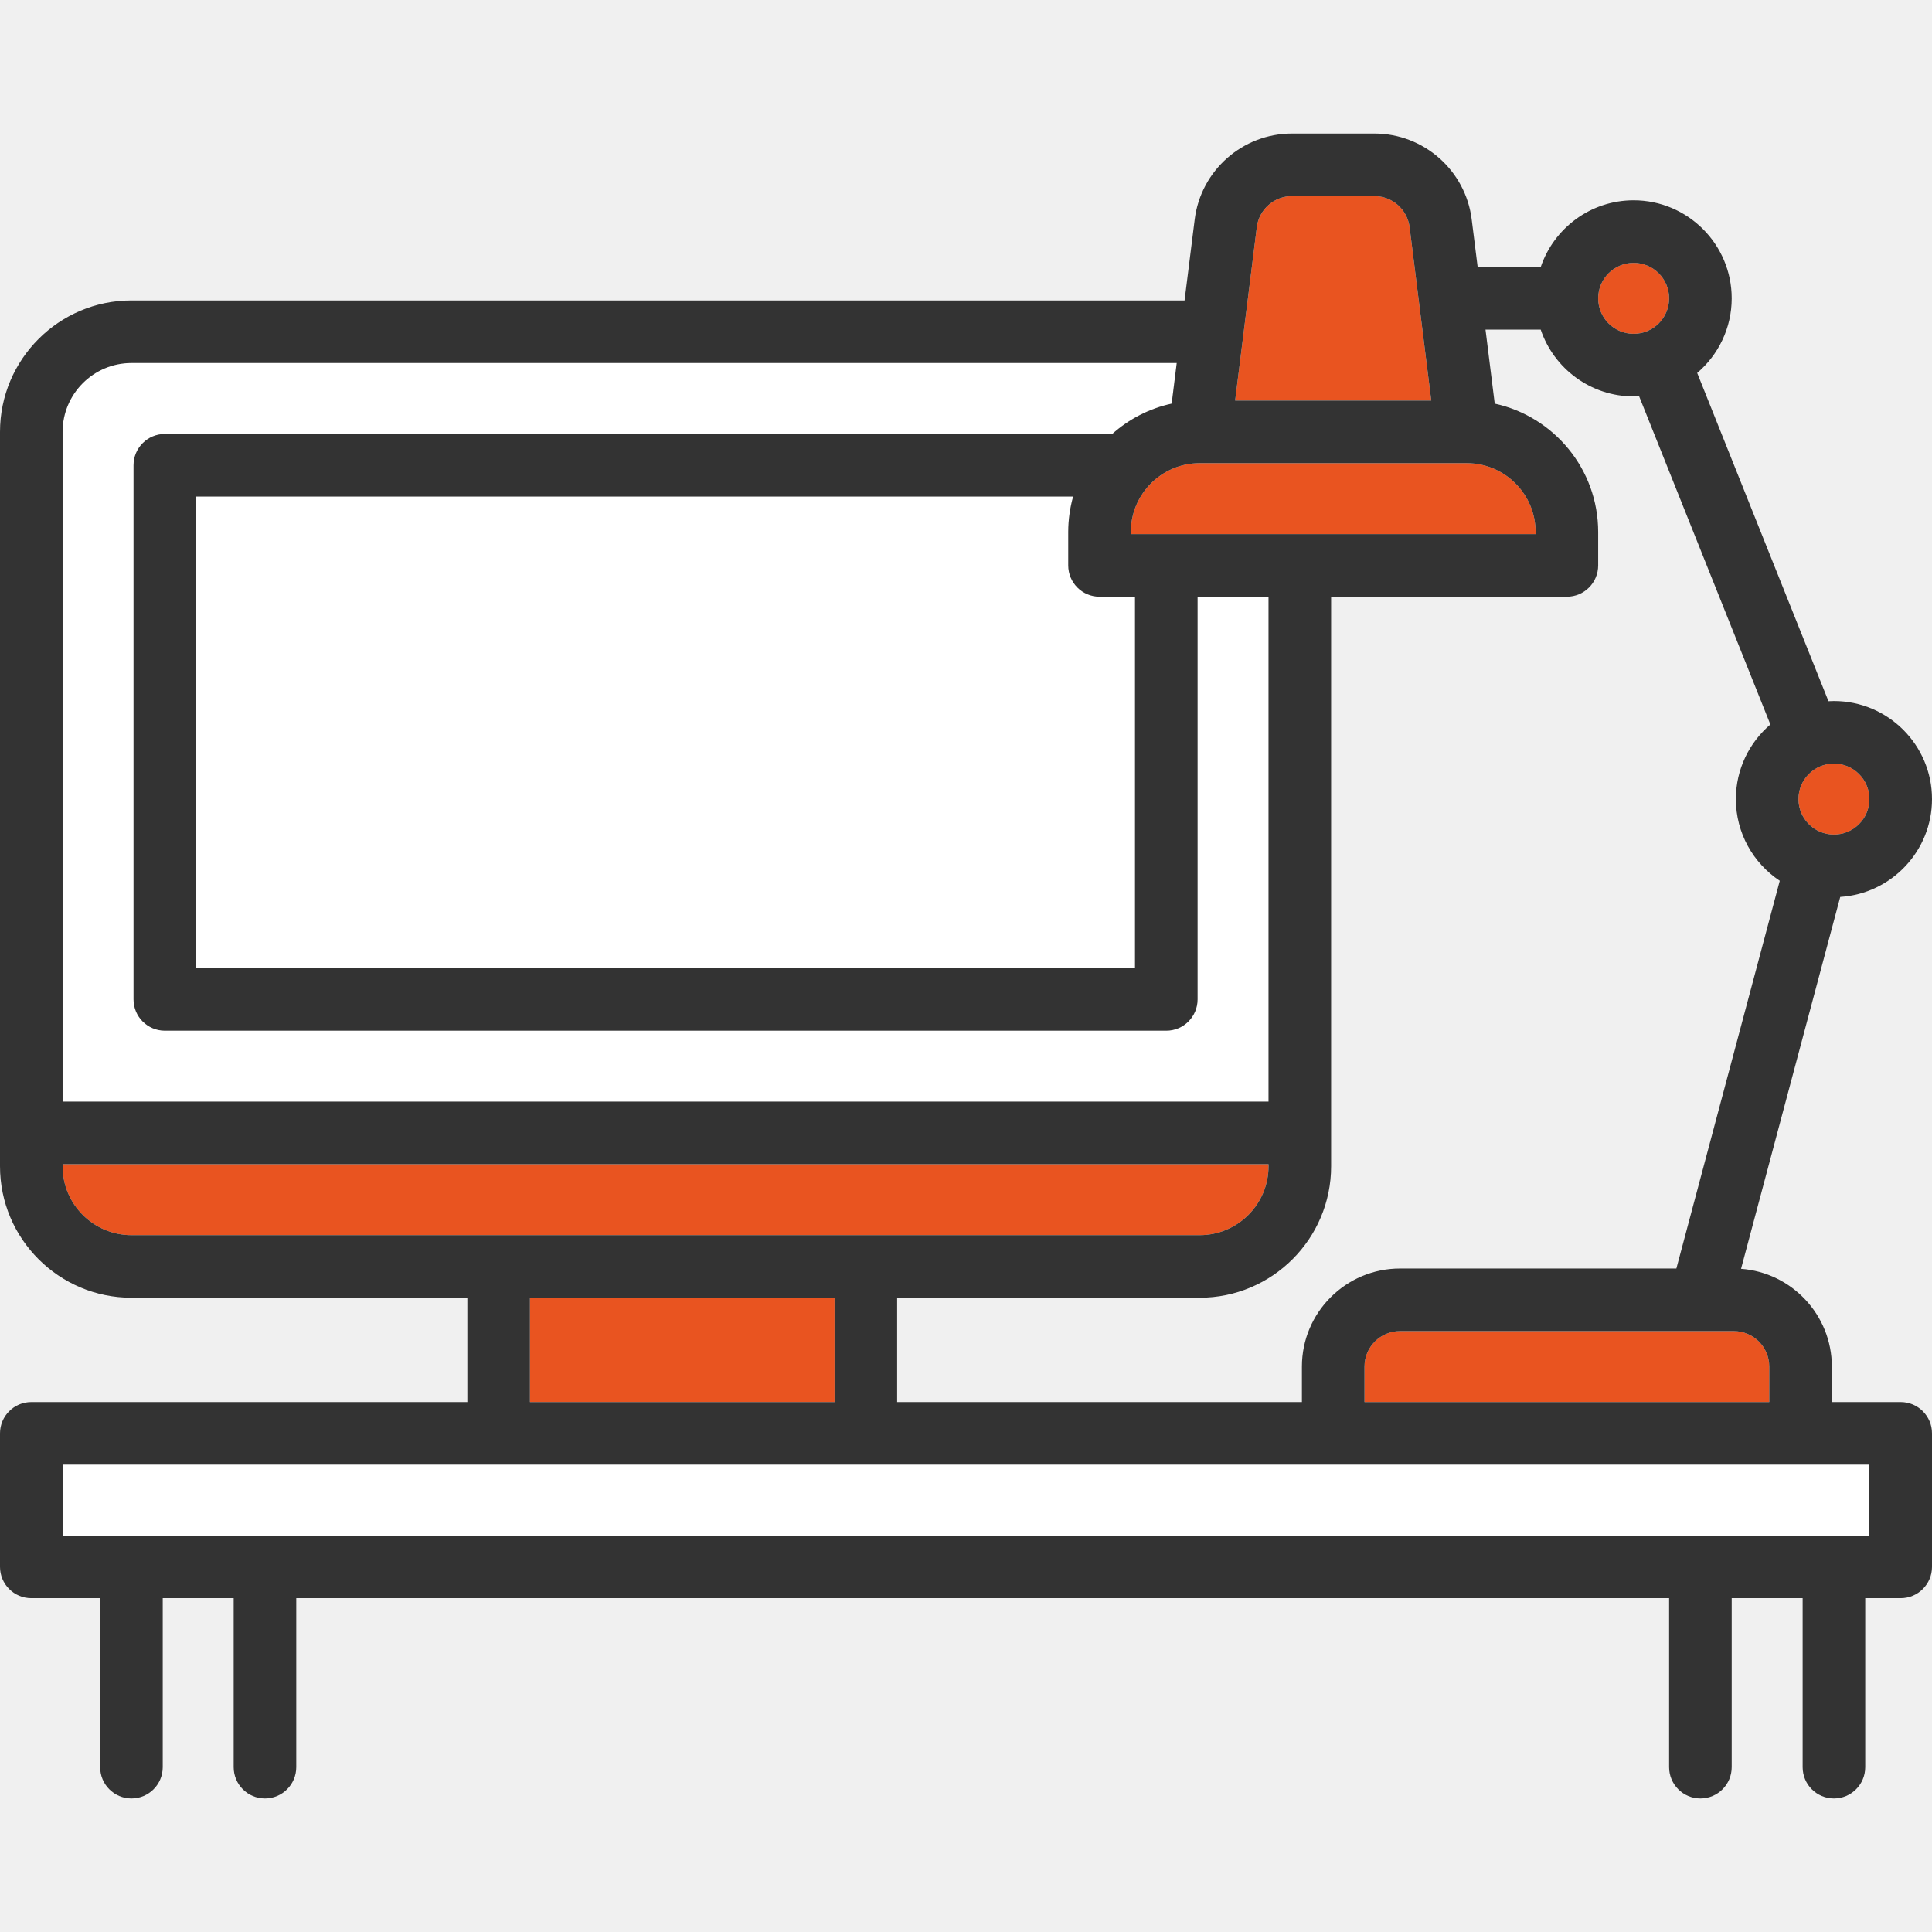
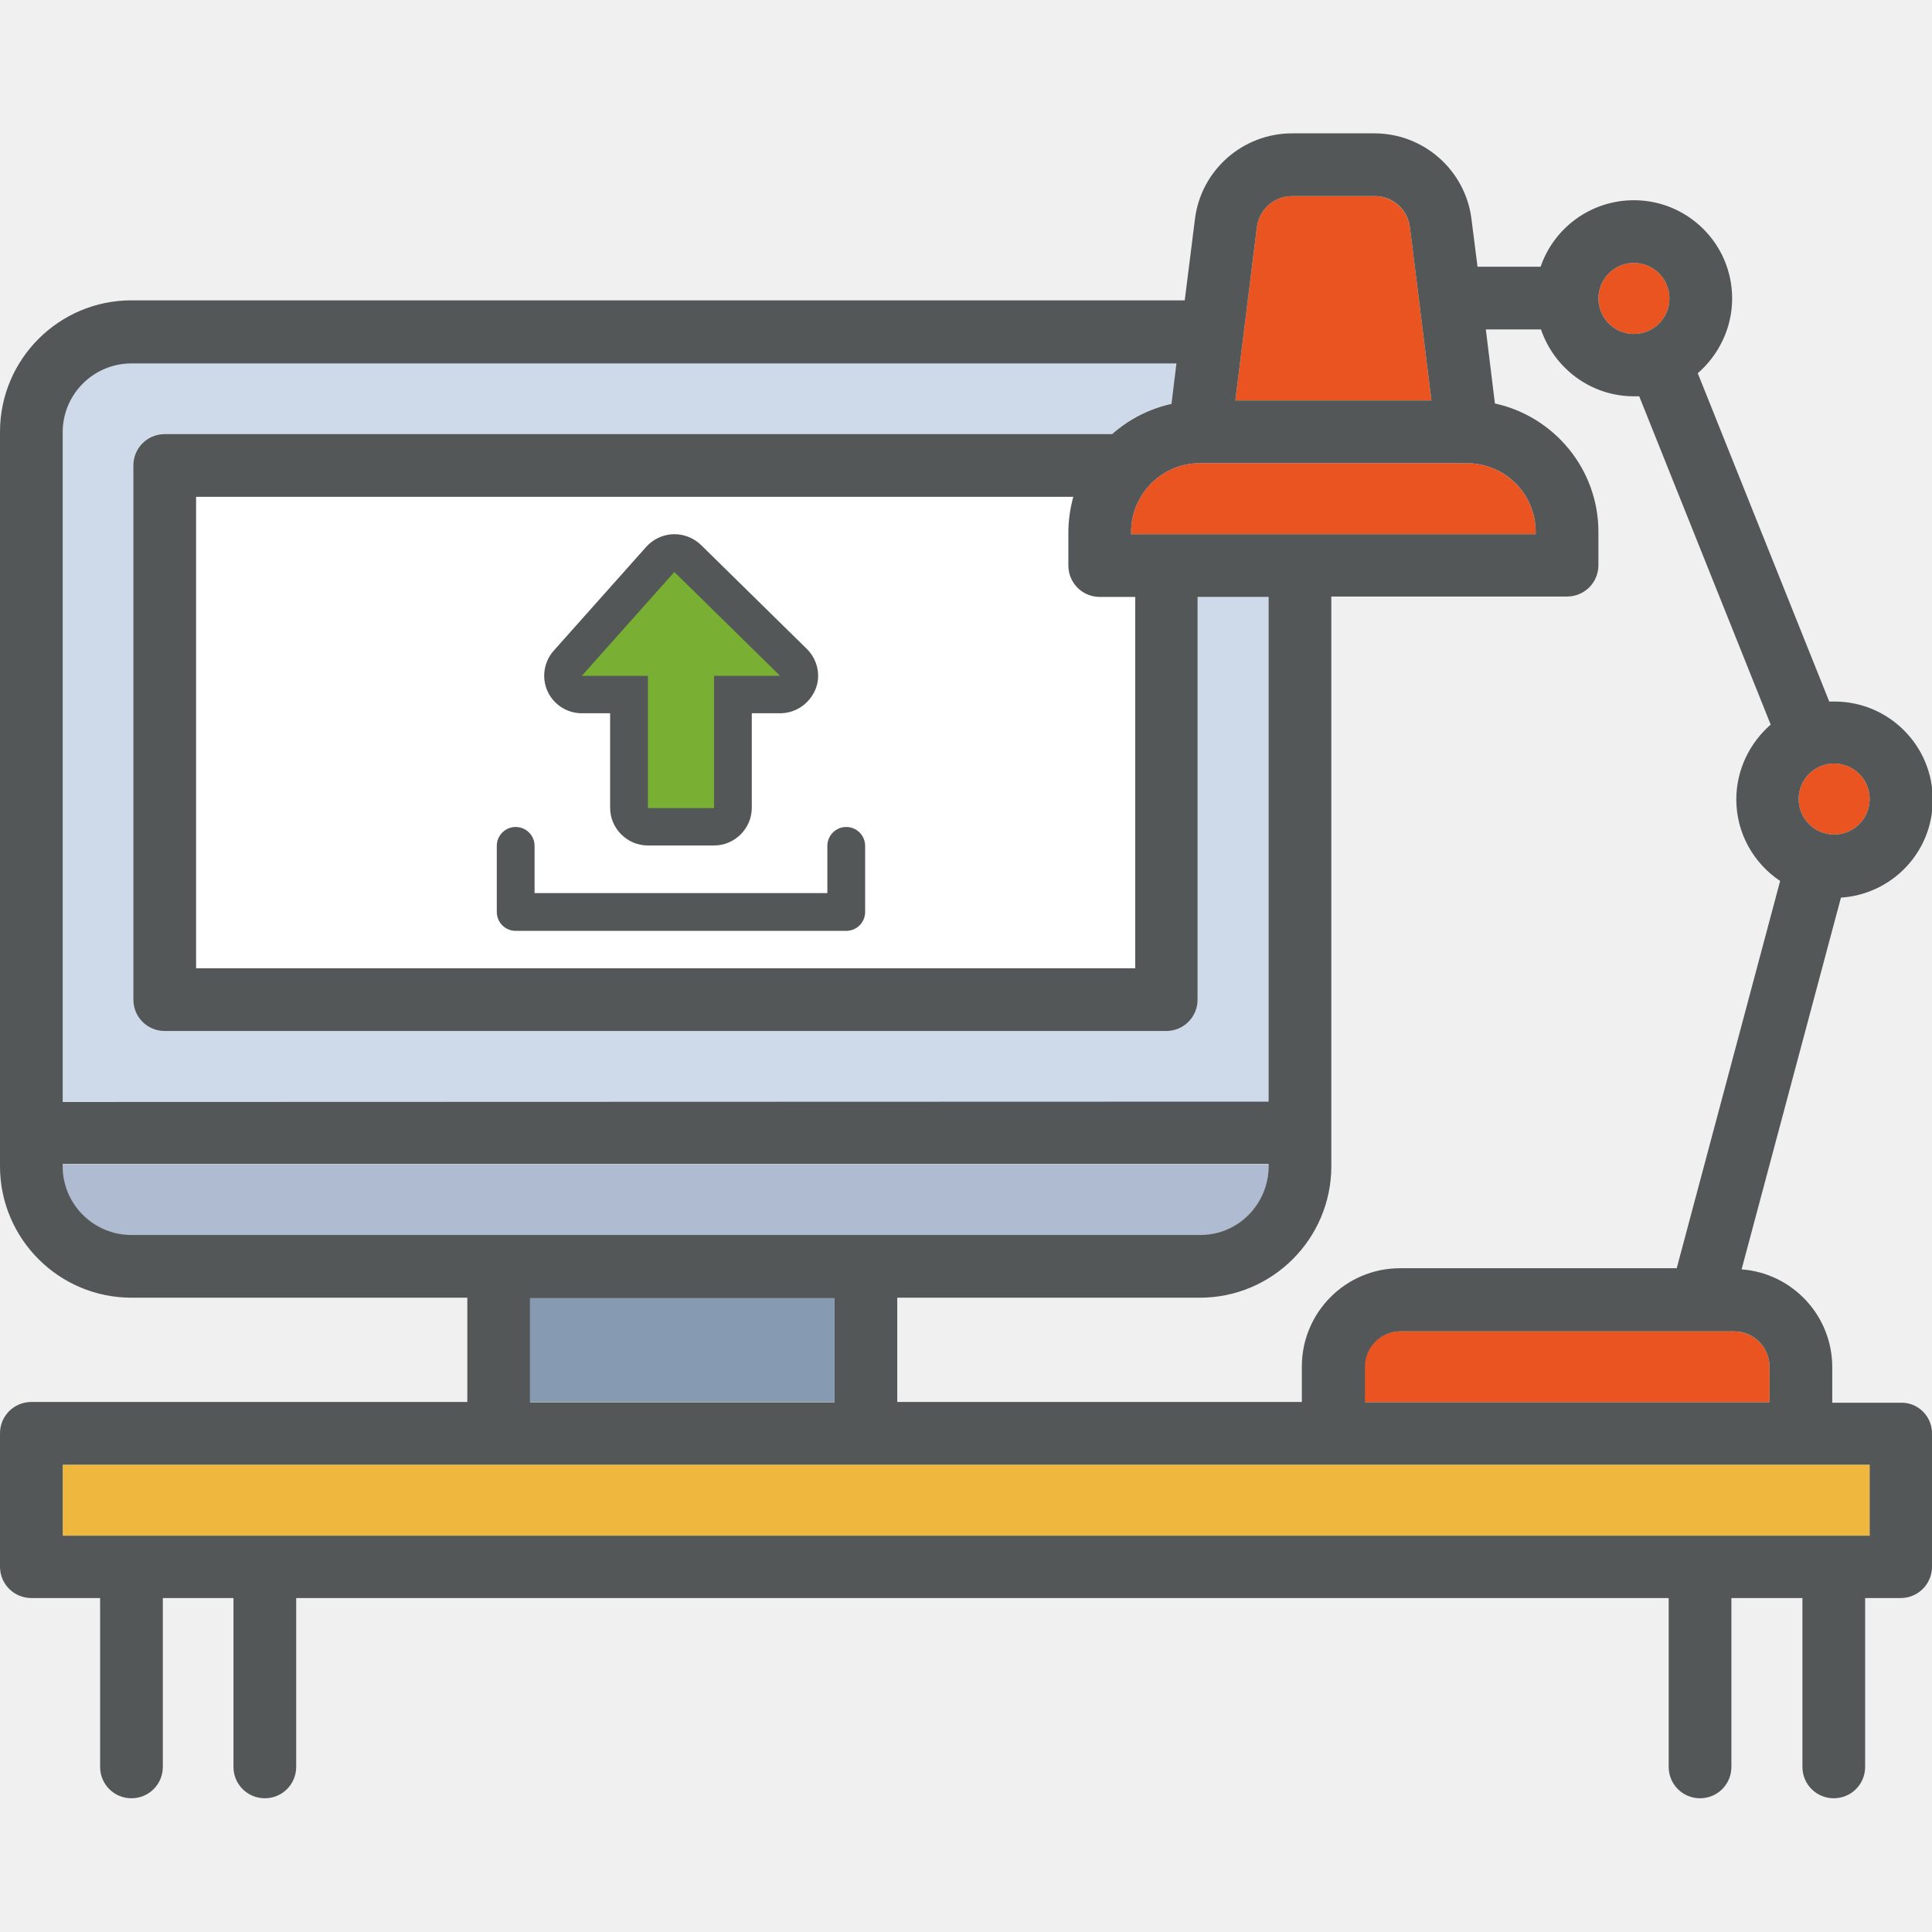
- <svg xmlns="http://www.w3.org/2000/svg" version="1.1" id="Layer_1" x="0px" y="0px" viewBox="0 0 511.448 511.448" style="enable-background:new 0 0 511.448 511.448;" xml:space="preserve" width="512px" height="512px" class="">
+ <svg xmlns="http://www.w3.org/2000/svg" version="1.1" id="Layer_1" x="0px" y="0px" viewBox="0 0 511.4 511.4" style="enable-background:new 0 0 511.4 511.4;" xml:space="preserve">
+   <style type="text/css">
+ 	.st0{fill:#EFB73E;}
+ 	.st1{fill:#CED9EA;}
+ 	.st2{fill:#FFFFFF;}
+ 	.st3{fill:#E95420;}
+ 	.st4{fill:#869BB2;}
+ 	.st5{fill:#AFBBD0;}
+ 	.st6{fill:#535757;}
+ 	.st7{fill:#79AF33;}
+ 	.st8{fill:none;stroke:#535757;stroke-width:10;stroke-linecap:round;stroke-linejoin:round;stroke-miterlimit:10;}
+ </style>
+   <g>
+     <rect x="16.6" y="387.7" class="st0" width="478.3" height="18.8" />
+     <path class="st1" d="M335.8,158v133.7H16.6V114.3c0-10.1,8.2-18.2,18.2-18.2h276.7l-1.3,10.7c-6,1.3-11.3,4.1-15.7,8H43.6   c-4.6,0-8.3,3.7-8.3,8.3v141.4c0,4.6,3.7,8.3,8.3,8.3h265.1c4.6,0,8.3-3.7,8.3-8.3V158H335.8z" />
+     <path class="st2" d="M300.5,158v98.3H51.9V131.5h232.2c-0.8,3-1.3,6.1-1.3,9.4v8.8c0,4.6,3.7,8.3,8.3,8.3H300.5L300.5,158z" />
+   </g>
+   <g>
+     <path class="st3" d="M468.4,361.8v9.4H361.2v-9.4c0-5.2,4.2-9.4,9.4-9.4h79.5l0,0l0,0h8.8C464.2,352.4,468.4,356.6,468.4,361.8z" />
+     <path class="st3" d="M485.5,202.1c5.2,0,9.4,4.2,9.4,9.4s-4.2,9.4-9.4,9.4s-9.4-4.2-9.4-9.4S480.3,202.1,485.5,202.1z" />
+     <path class="st3" d="M432.5,69.6c5.2,0,9.4,4.2,9.4,9.4s-4.2,9.4-9.4,9.4s-9.4-4.2-9.4-9.4S427.3,69.6,432.5,69.6z" />
+     <path class="st3" d="M406.5,140.8v0.6H299.4v-0.6c0-10.1,8.2-18.2,18.2-18.2h70.7C398.3,122.6,406.5,130.8,406.5,140.8z" />
+     <path class="st3" d="M373.2,60.1l5.7,45.9H327l5.7-45.9c0.6-4.7,4.6-8.2,9.3-8.2h21.8C368.6,51.9,372.6,55.5,373.2,60.1z" />
+     <rect x="140.3" y="343.5" class="st4" width="80.6" height="27.6" />
+     <path class="st5" d="M335.8,308.2v0.6c0,10.1-8.2,18.2-18.2,18.2H34.8c-10.1,0-18.2-8.2-18.2-18.2v-0.6H335.8z" />
+   </g>
+   <path class="st6" d="M511.4,379.4v35.3c0,4.6-3.7,8.3-8.3,8.3h-9.4v44.7c0,4.6-3.7,8.3-8.3,8.3s-8.3-3.7-8.3-8.3V423h-18.8v44.7  c0,4.6-3.7,8.3-8.3,8.3s-8.3-3.7-8.3-8.3V423H78.4v44.7c0,4.6-3.7,8.3-8.3,8.3c-4.6,0-8.3-3.7-8.3-8.3V423H43.1v44.7  c0,4.6-3.7,8.3-8.3,8.3s-8.3-3.7-8.3-8.3V423H8.3c-4.6,0-8.3-3.7-8.3-8.3v-35.3c0-4.6,3.7-8.3,8.3-8.3h115.4v-27.6H34.8  C15.6,343.5,0,327.9,0,308.7V114.3c0-19.2,15.6-34.8,34.8-34.8h278.8l2.7-21.5c1.6-13,12.7-22.7,25.7-22.7h21.8  c13.1,0,24.1,9.8,25.7,22.7l1.6,12.6h16.7C411.3,60.4,421,53,432.5,53c14.3,0,26,11.6,26,26c0,7.9-3.6,15-9.1,19.8l34.8,86.9  c0.5,0,1,0,1.4,0c14.3,0,26,11.6,26,26c0,13.8-10.7,25-24.3,25.9L461,336c13.4,1,24,12.2,24,25.9v9.4h18.2  C507.7,371.2,511.4,374.9,511.4,379.4z M494.9,406.5v-18.8H16.6v18.8H494.9z M494.9,211.5c0-5.2-4.2-9.4-9.4-9.4s-9.4,4.2-9.4,9.4  s4.2,9.4,9.4,9.4S494.9,216.7,494.9,211.5z M443.8,335.8l27.4-102.6c-7-4.7-11.6-12.6-11.6-21.6c0-7.9,3.6-15,9.1-19.8l-34.8-86.9  c-0.5,0-1,0-1.4,0c-11.4,0-21.1-7.4-24.6-17.7h-14.6l2.4,19.6c15.6,3.4,27.4,17.3,27.4,34v8.8c0,4.6-3.7,8.3-8.3,8.3h-62.4v150.8  c0,19.2-15.6,34.8-34.8,34.8h-80.1v27.6h107.1v-9.4c0-14.3,11.6-26,26-26h73.2V335.8z M468.4,371.2v-9.4c0-5.2-4.2-9.4-9.4-9.4h-8.8  l0,0l0,0h-79.5c-5.2,0-9.4,4.2-9.4,9.4v9.4H468.4z M441.9,79c0-5.2-4.2-9.4-9.4-9.4s-9.4,4.2-9.4,9.4s4.2,9.4,9.4,9.4  S441.9,84.2,441.9,79z M406.5,141.4v-0.6c0-10.1-8.2-18.2-18.2-18.2h-70.7c-10.1,0-18.2,8.2-18.2,18.2v0.6H406.5z M378.9,106  l-5.7-45.9c-0.6-4.7-4.6-8.2-9.3-8.2H342c-4.7,0-8.7,3.5-9.3,8.2L327,106H378.9z M335.8,308.7v-0.6H16.6v0.6  c0,10.1,8.2,18.2,18.2,18.2h282.8C327.6,327,335.8,318.8,335.8,308.7z M335.8,291.6V158H317v106.6c0,4.6-3.7,8.3-8.3,8.3H43.6  c-4.6,0-8.3-3.7-8.3-8.3V123.2c0-4.6,3.7-8.3,8.3-8.3h250.8c4.4-3.9,9.8-6.7,15.7-8l1.3-10.7H34.8c-10.1,0-18.2,8.2-18.2,18.2v177.3  L335.8,291.6L335.8,291.6z M300.5,256.3V158h-9.4c-4.6,0-8.3-3.7-8.3-8.3v-8.8c0-3.3,0.5-6.4,1.3-9.4H51.9v124.8H300.5z   M220.9,371.2v-27.6h-80.6v27.6H220.9z" />
  <g>
    <g>
-       <rect x="16.57" y="387.728" style="fill: rgb(255, 255, 255);" width="478.309" height="18.779" data-original="#FFFFFF" class="" data-old_color="#CDA0A0" />
-       <path style="fill: rgb(255, 255, 255);" d="M335.81,157.963v133.661H16.57V114.33c0-10.052,8.174-18.227,18.227-18.227h276.712l-1.337,10.748   c-5.954,1.292-11.334,4.109-15.73,8.031H43.633c-4.573,0-8.285,3.712-8.285,8.285v141.394c0,4.573,3.712,8.285,8.285,8.285h265.113   c4.573,0,8.285-3.712,8.285-8.285V157.963H335.81z" data-original="#FFFFFF" class="" data-old_color="#CDA0A0" />
-       <path style="fill: rgb(255, 255, 255);" d="M300.462,157.963v98.313H51.918V131.452H284.08c-0.828,2.994-1.292,6.131-1.292,9.389v8.837   c0,4.573,3.712,8.285,8.285,8.285H300.462z" data-original="#FFFFFF" class="" data-old_color="#CDA0A0" />
+       <path class="st7" d="M171.5,218.9c-2.8,0-5-2.2-5-5v-30H154c-2,0-3.8-1.2-4.6-3c-0.8-1.8-0.5-3.9,0.8-5.4l24.5-27.5    c0.9-1,2.2-1.6,3.6-1.7c0.1,0,0.1,0,0.2,0c1.3,0,2.6,0.5,3.5,1.4l28,27.5c1.4,1.4,1.9,3.6,1.1,5.5c-0.8,1.9-2.6,3.1-4.6,3.1H194    v30c0,2.8-2.2,5-5,5H171.5z" />
+       <path class="st6" d="M178.5,151.4l28,27.5H189v35h-17.5v-35H154L178.5,151.4 M178.5,141.4c-0.1,0-0.2,0-0.3,0    c-2.7,0.1-5.3,1.3-7.1,3.3l-24.5,27.5c-2.6,2.9-3.3,7.1-1.7,10.7c1.6,3.6,5.2,5.9,9.1,5.9h7.5v25c0,5.5,4.5,10,10,10H189    c5.5,0,10-4.5,10-10v-25h7.5c4.1,0,7.7-2.5,9.3-6.2s0.6-8.1-2.3-10.9l-28-27.5C183.6,142.4,181.1,141.4,178.5,141.4L178.5,141.4z" />
    </g>
-     <g>
-       <path style="fill:#E95420" d="M468.367,361.769v9.389h-107.15v-9.389c0-5.181,4.209-9.389,9.389-9.389h79.501   c0.011,0,0.033,0,0.033,0c0.011,0,0.022,0,0.033,0h8.804C464.158,352.38,468.367,356.588,468.367,361.769z" data-original="#C2E95D" class="" data-old_color="#EFB73E" />
-       <path style="fill:#E95420" d="M485.489,202.149c5.181,0,9.389,4.209,9.389,9.389s-4.209,9.389-9.389,9.389   s-9.389-4.209-9.389-9.389S480.308,202.149,485.489,202.149z" data-original="#C2E95D" class="" data-old_color="#EFB73E" />
-       <path style="fill:#E95420" d="M432.466,69.592c5.181,0,9.389,4.209,9.389,9.389s-4.209,9.389-9.389,9.389   s-9.389-4.209-9.389-9.389S427.285,69.592,432.466,69.592z" data-original="#C2E95D" class="" data-old_color="#EFB73E" />
-       <path style="fill:#E95420" d="M406.507,140.841v0.552h-107.15v-0.552c0-10.052,8.174-18.227,18.227-18.227h70.697   C398.333,122.615,406.507,130.789,406.507,140.841z" data-original="#C2E95D" class="" data-old_color="#EFB73E" />
-       <path style="fill:#E95420" d="M373.158,60.148l5.733,45.898h-51.918l5.733-45.898c0.585-4.695,4.595-8.23,9.312-8.23h21.828   C368.563,51.918,372.573,55.453,373.158,60.148z" data-original="#C2E95D" class="" data-old_color="#EFB73E" />
-       <rect x="140.289" y="343.543" style="fill:#E95420" width="80.639" height="27.616" data-original="#C2E95D" class="" data-old_color="#EFB73E" />
-       <path style="fill:#E95420" d="M335.81,308.194v0.552c0,10.052-8.174,18.227-18.227,18.227H34.796   c-10.052,0-18.227-8.174-18.227-18.227v-0.552H335.81z" data-original="#C2E95D" class="" data-old_color="#EFB73E" />
-     </g>
-     <path style="fill:#333333" d="M511.448,379.443v35.348c0,4.573-3.712,8.285-8.285,8.285h-9.389v44.738  c0,4.573-3.712,8.285-8.285,8.285s-8.285-3.712-8.285-8.285v-44.738h-18.779v44.738c0,4.573-3.712,8.285-8.285,8.285  c-4.573,0-8.285-3.712-8.285-8.285v-44.738H78.429v44.738c0,4.573-3.712,8.285-8.285,8.285c-4.573,0-8.285-3.712-8.285-8.285  v-44.738H43.081v44.738c0,4.573-3.712,8.285-8.285,8.285s-8.285-3.712-8.285-8.285v-44.738H8.285c-4.573,0-8.285-3.712-8.285-8.285  v-35.348c0-4.573,3.712-8.285,8.285-8.285H123.72v-27.616H34.796C15.609,343.543,0,327.934,0,308.746V114.33  c0-19.188,15.609-34.796,34.796-34.796h278.789l2.684-21.452c1.613-12.957,12.692-22.733,25.749-22.733h21.828  c13.057,0,24.136,9.776,25.749,22.733l1.58,12.615h16.691c3.469-10.262,13.178-17.674,24.6-17.674  c14.316,0,25.959,11.643,25.959,25.959c0,7.898-3.557,14.979-9.135,19.751l34.752,86.891c0.486-0.033,0.961-0.044,1.447-0.044  c14.316,0,25.959,11.643,25.959,25.959c0,13.753-10.748,25.031-24.291,25.904l-26.257,98.445  c13.421,0.993,24.037,12.217,24.037,25.882v9.389h18.227C507.736,371.159,511.448,374.87,511.448,379.443z M494.878,406.507v-18.779  H16.57v18.779H494.878z M494.878,211.538c0-5.181-4.209-9.389-9.389-9.389s-9.389,4.209-9.389,9.389s4.209,9.389,9.389,9.389  S494.878,216.719,494.878,211.538z M443.777,335.81l27.373-102.643c-7.003-4.662-11.621-12.615-11.621-21.629  c0-7.898,3.557-14.979,9.135-19.751l-34.752-86.891c-0.486,0.033-0.961,0.044-1.447,0.044c-11.422,0-21.132-7.412-24.6-17.674  h-14.614l2.441,19.585c15.642,3.401,27.384,17.342,27.384,33.99v8.837c0,4.573-3.712,8.285-8.285,8.285H352.38v150.783  c0,19.188-15.609,34.796-34.796,34.796h-80.086v27.616h107.15v-9.389c0-14.316,11.643-25.959,25.959-25.959H443.777z   M468.367,371.159v-9.389c0-5.181-4.209-9.389-9.389-9.389h-8.804c-0.011,0-0.022,0-0.033,0c0,0-0.022,0-0.033,0h-79.501  c-5.181,0-9.389,4.209-9.389,9.389v9.389H468.367z M441.855,78.982c0-5.181-4.209-9.389-9.389-9.389s-9.389,4.209-9.389,9.389  s4.209,9.389,9.389,9.389S441.855,84.162,441.855,78.982z M406.507,141.394v-0.552c0-10.052-8.174-18.227-18.227-18.227h-70.697  c-10.052,0-18.227,8.174-18.227,18.227v0.552H406.507z M378.891,106.045l-5.733-45.898c-0.585-4.695-4.595-8.23-9.312-8.23h-21.828  c-4.717,0-8.727,3.535-9.312,8.23l-5.733,45.898H378.891z M335.81,308.746v-0.552H16.57v0.552c0,10.052,8.174,18.227,18.227,18.227  h282.787C327.636,326.973,335.81,318.799,335.81,308.746z M335.81,291.625V157.963h-18.779v106.598c0,4.573-3.712,8.285-8.285,8.285  H43.633c-4.573,0-8.285-3.712-8.285-8.285V123.167c0-4.573,3.712-8.285,8.285-8.285h250.808c4.396-3.921,9.776-6.738,15.73-8.031  l1.337-10.748H34.796c-10.052,0-18.227,8.174-18.227,18.227v177.294H335.81z M300.462,256.276v-98.313h-9.389  c-4.573,0-8.285-3.712-8.285-8.285v-8.837c0-3.259,0.464-6.396,1.292-9.389H51.918v124.824H300.462z M220.928,371.159v-27.616  h-80.639v27.616H220.928z" data-original="#535757" class="active-path" data-old_color="#535757" />
+     <polyline class="st8" points="136.5,223.9 136.5,241.4 224,241.4 224,223.9  " />
  </g>
</svg>
